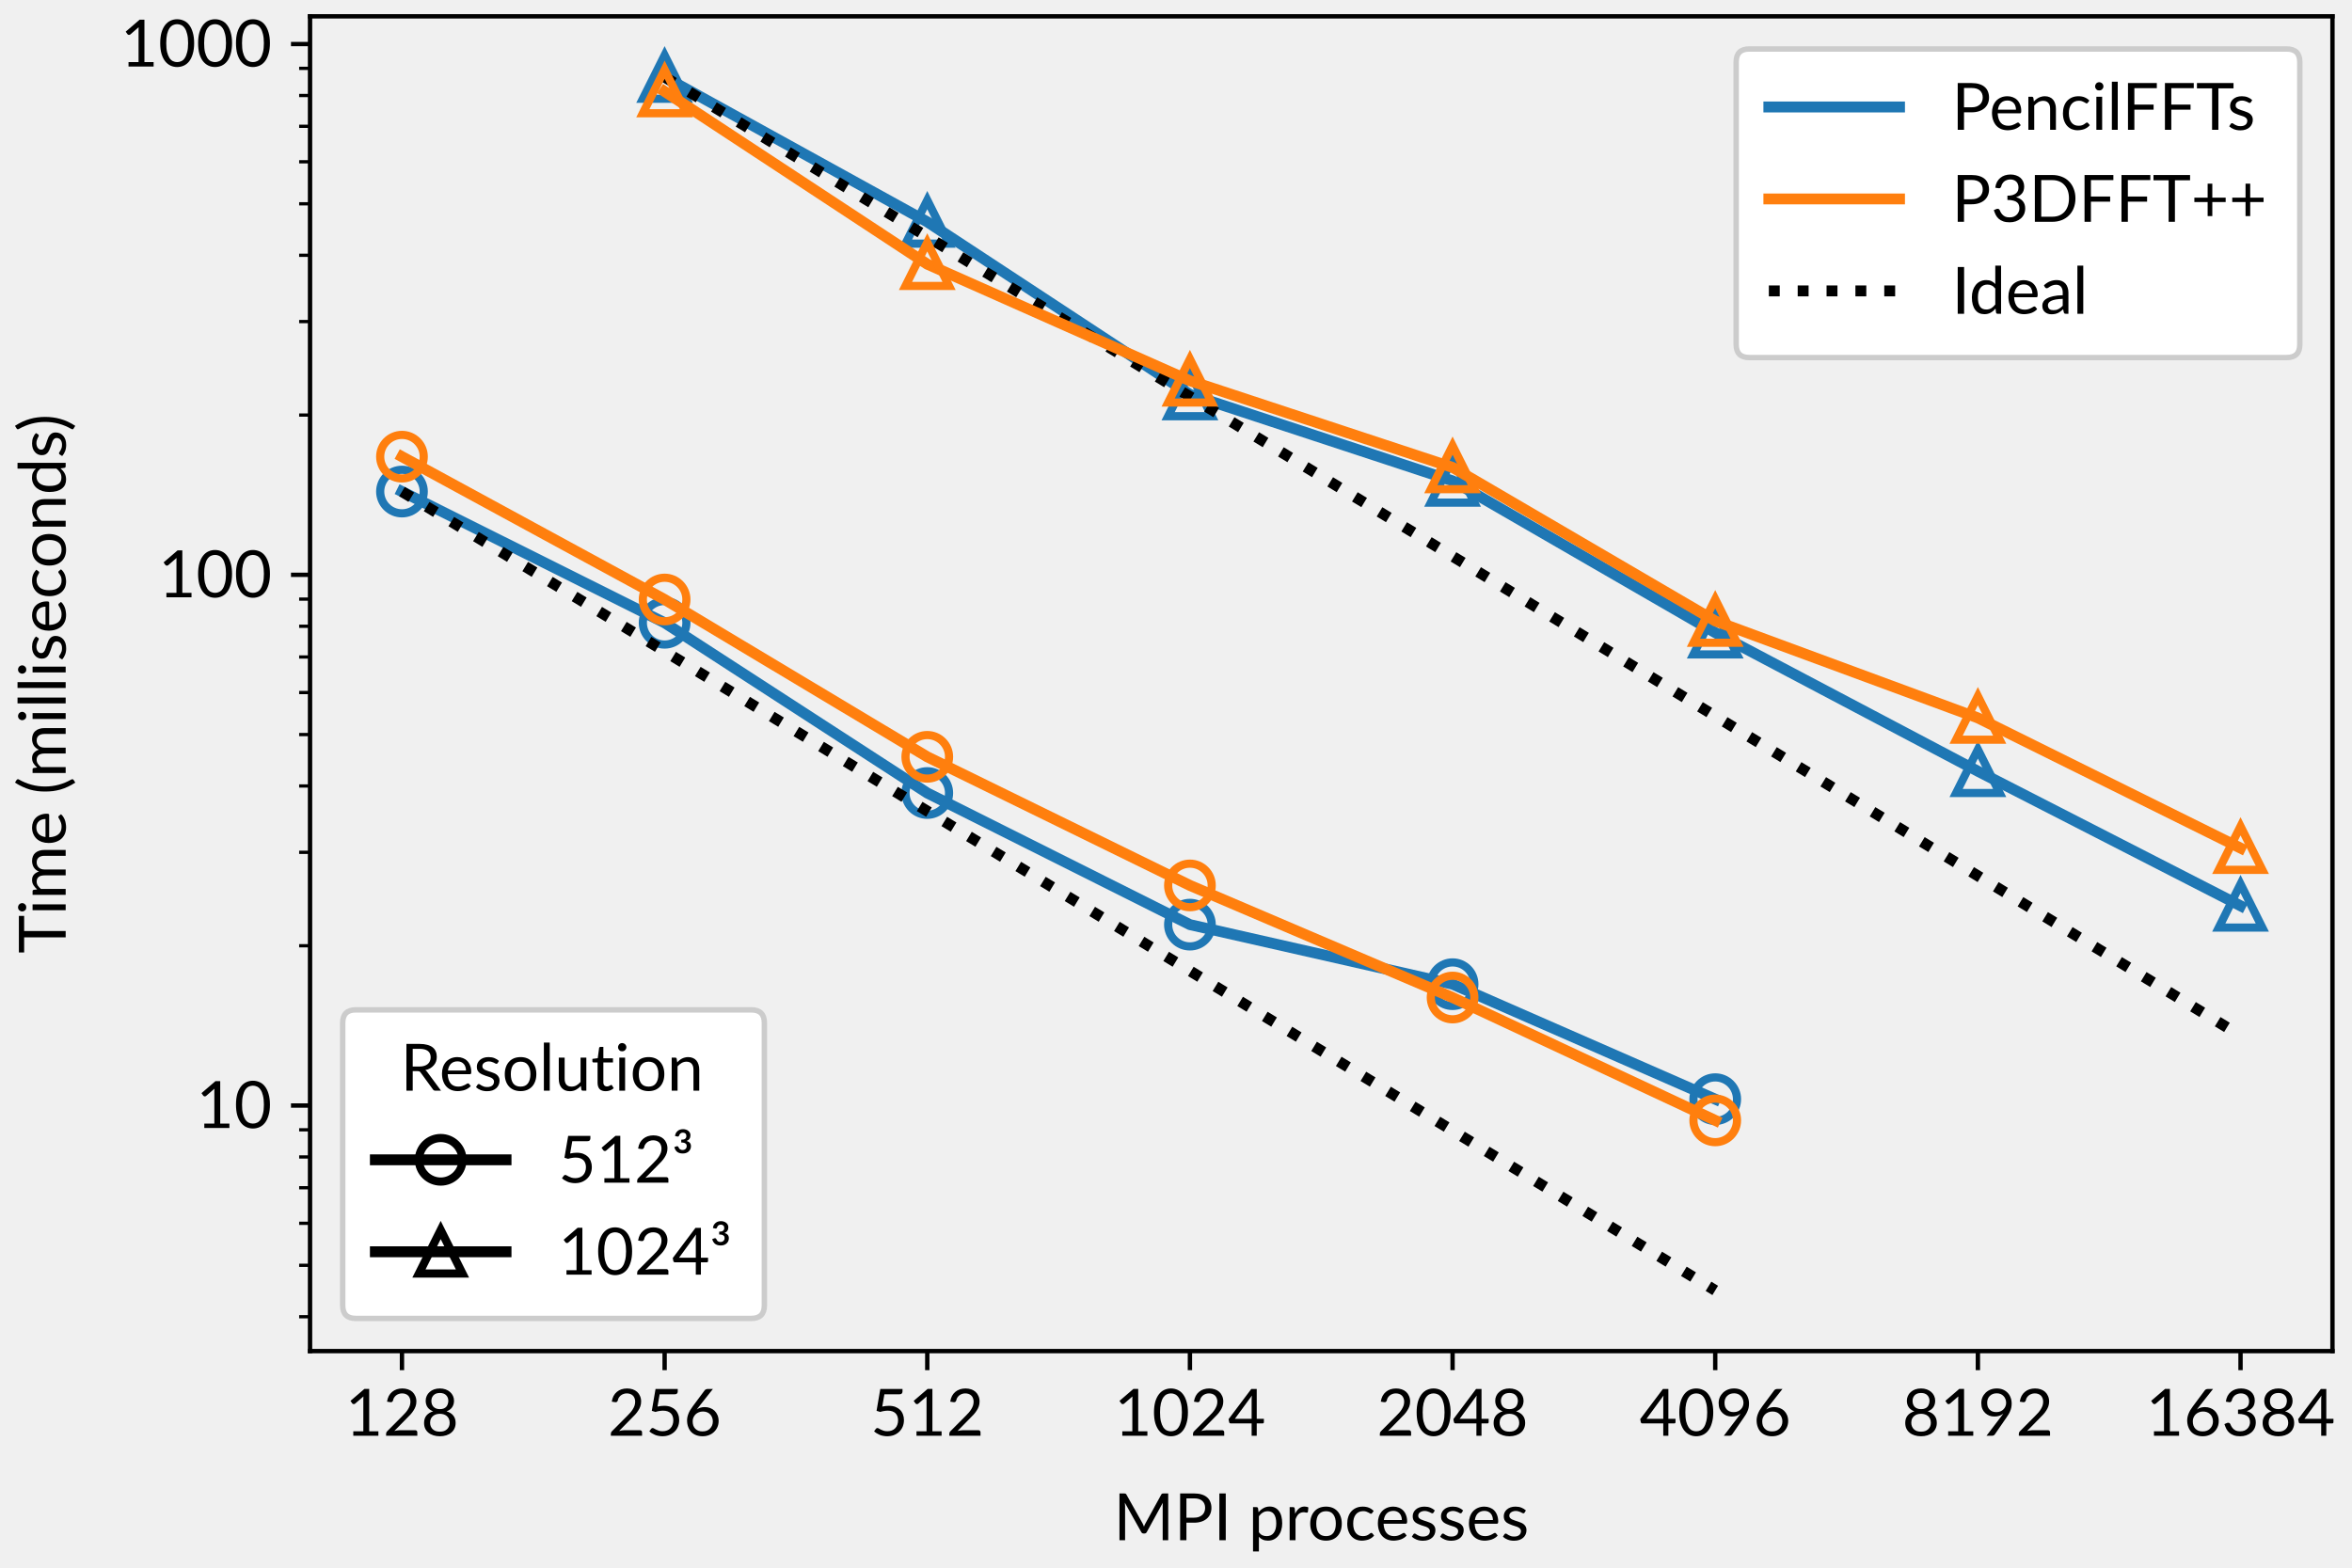
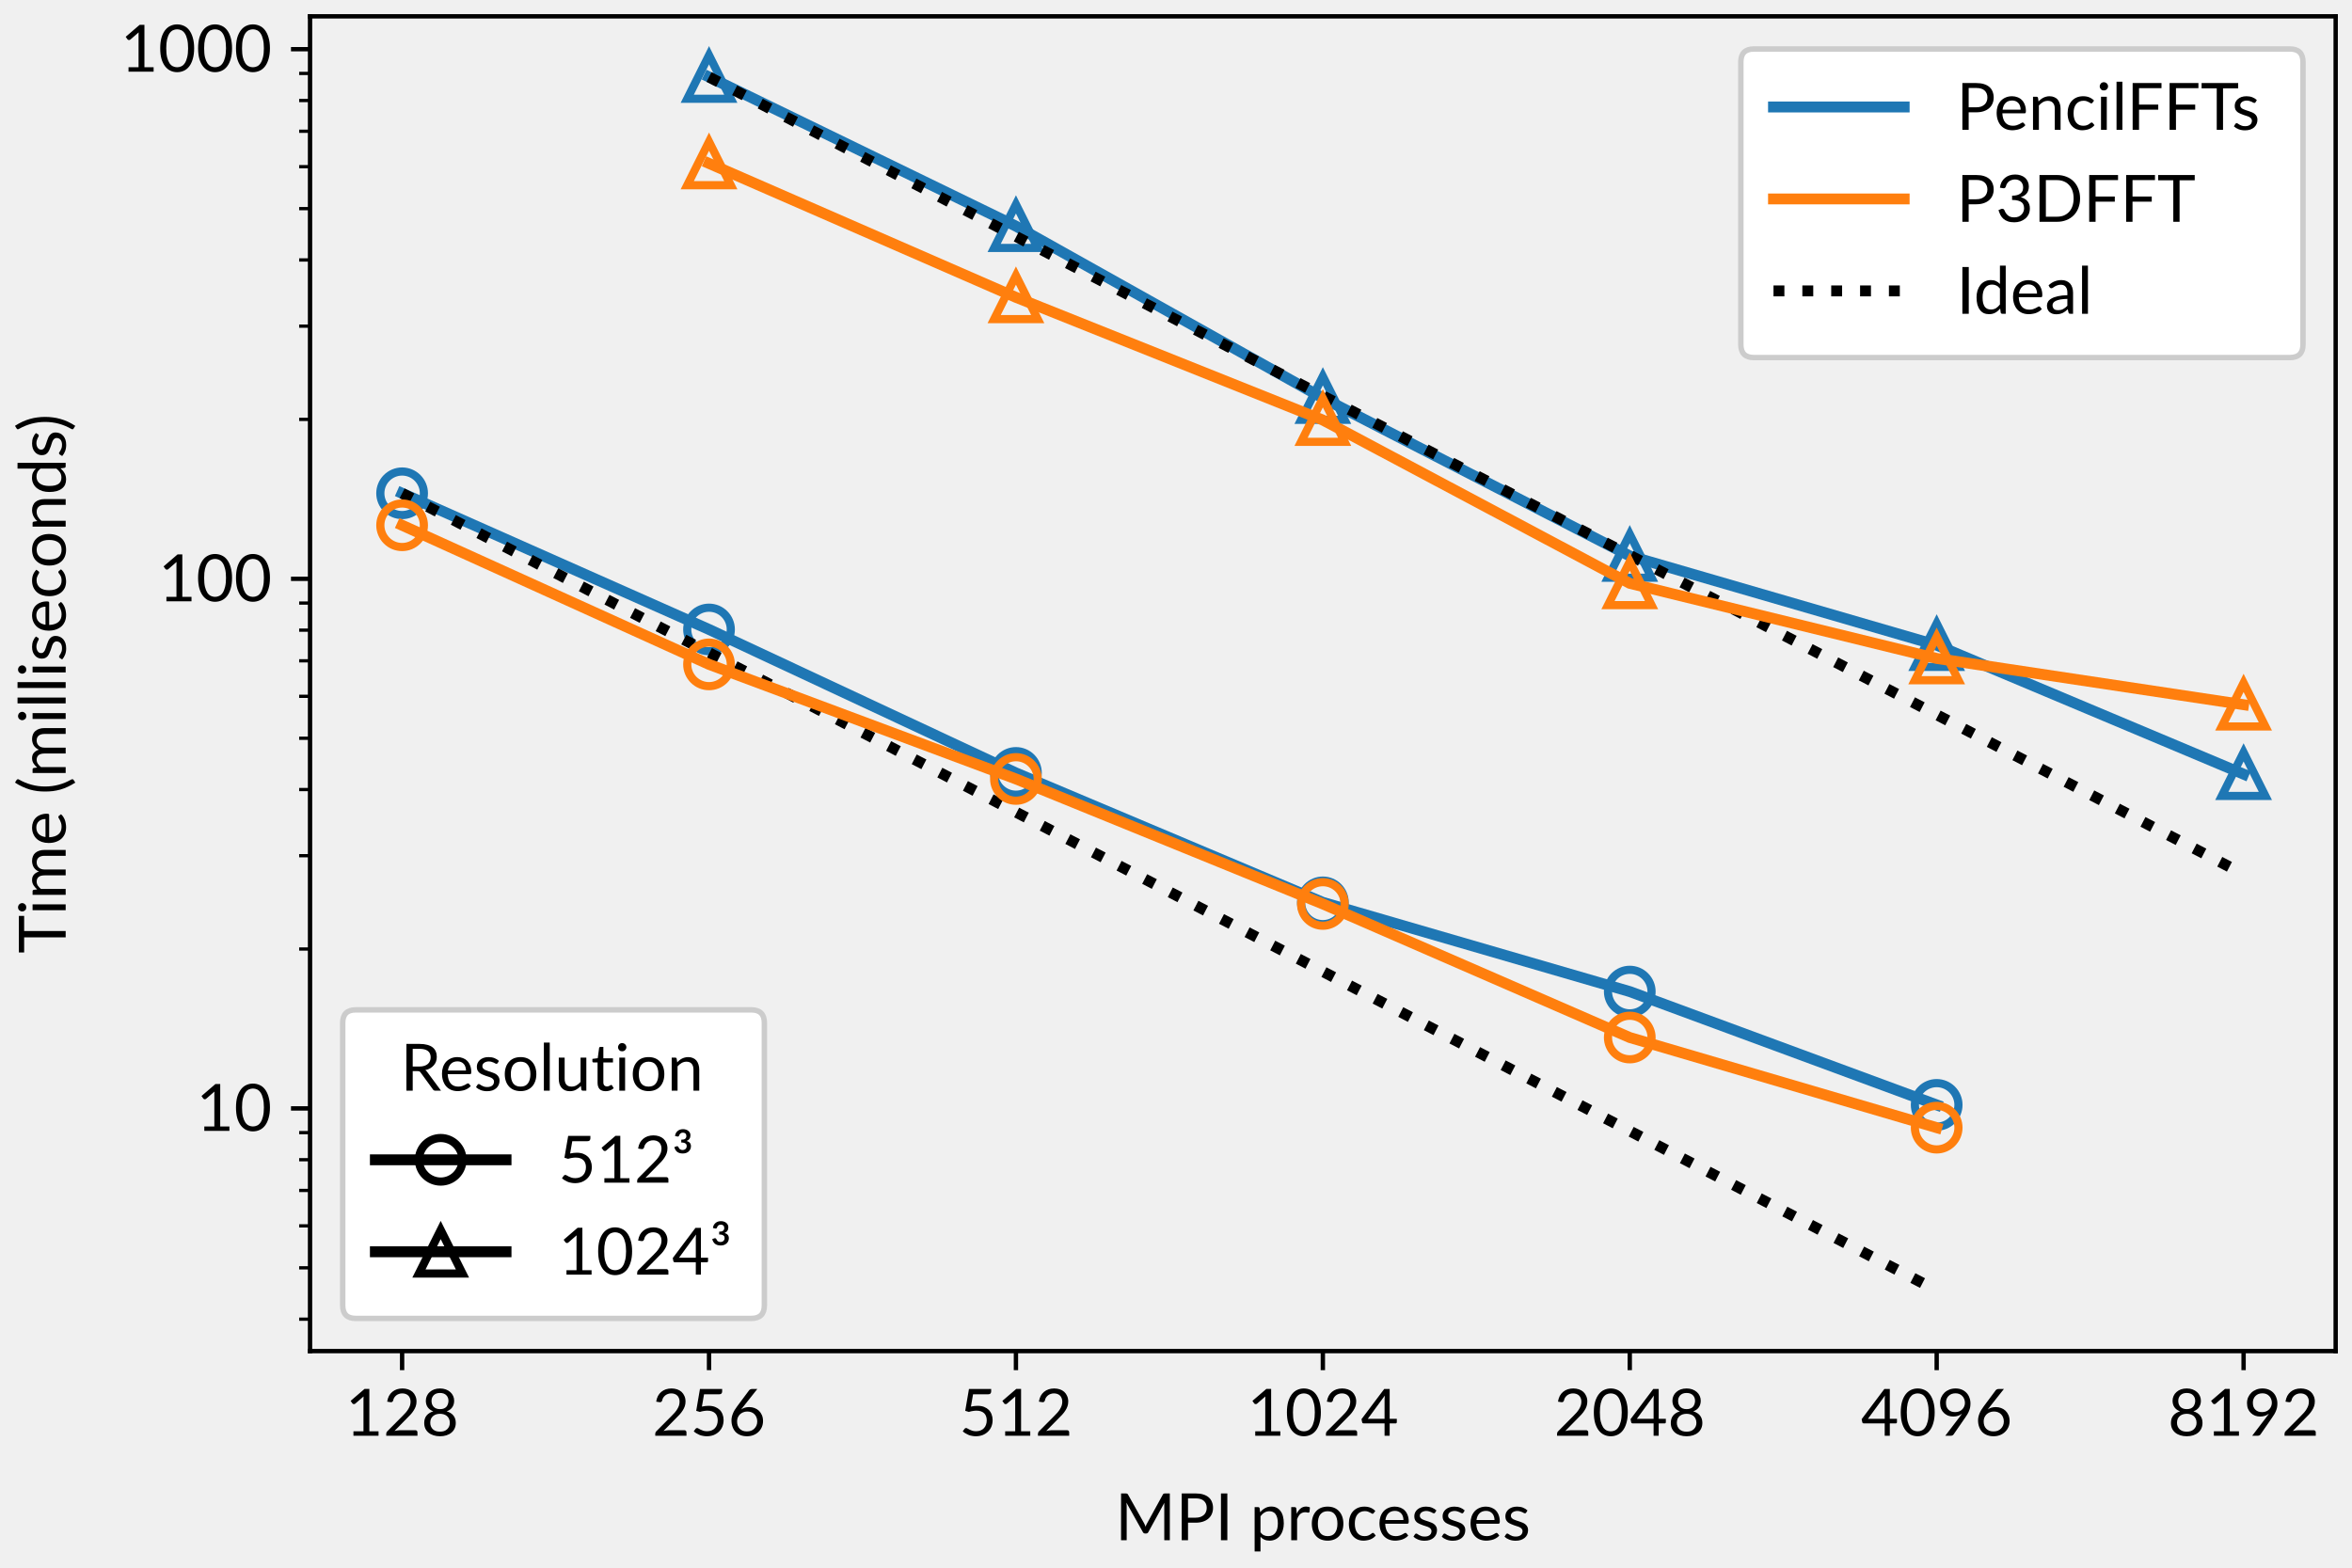
<svg xmlns="http://www.w3.org/2000/svg" xmlns:xlink="http://www.w3.org/1999/xlink" version="1.1" viewBox="0 0 432 288">
  <defs>
    <style type="text/css">
*{stroke-linecap:butt;stroke-linejoin:round;}
  </style>
  </defs>
  <g id="figure_1">
    <g id="patch_1">
      <path d="M 0 288  L 432 288  L 432 0  L 0 0  z " style="fill:none;" />
    </g>
    <g id="axes_1">
      <g id="patch_2">
-         <path d="M 56.946 248.209  L 428.412 248.209  L 428.412 3  L 56.946 3  z " style="fill:none;" />
+         <path d="M 56.946 248.209  L 429 248.209  L 429 3  L 56.946 3  z " style="fill:none;" />
      </g>
      <g id="matplotlib.axis_1">
        <g id="xtick_1">
          <g id="line2d_1">
            <defs>
              <path d="M 0 0  L 0 3.5  " id="medcc079435" style="stroke:#000000;stroke-width:0.8;" />
            </defs>
            <g>
-               <use style="fill-opacity:0;stroke:#000000;stroke-width:0.8;" x="73.831" xlink:href="#medcc079435" y="248.209" />
+               <use style="fill-opacity:0;stroke:#000000;stroke-width:0.8;" x="73.857" xlink:href="#medcc079435" y="248.209" />
            </g>
          </g>
          <g id="text_1">
-             <g transform="translate(63.3907 264.0585)">
+             <g transform="translate(63.41741 264.0585)">
              <text>
                <tspan style="font-family:Lato;font-size:12px;font-style:medium;font-weight:medium;" x="0 6.96 13.92" y="-0.297">128</tspan>
              </text>
            </g>
          </g>
        </g>
        <g id="xtick_2">
          <g id="line2d_2">
            <g>
-               <use style="fill-opacity:0;stroke:#000000;stroke-width:0.8;" x="122.073" xlink:href="#medcc079435" y="248.209" />
+               <use style="fill-opacity:0;stroke:#000000;stroke-width:0.8;" x="130.229" xlink:href="#medcc079435" y="248.209" />
            </g>
          </g>
          <g id="text_2">
-             <g transform="translate(111.6331 264.0585)">
+             <g transform="translate(119.7892 264.0585)">
              <text>
                <tspan style="font-family:Lato;font-size:12px;font-style:medium;font-weight:medium;" x="0 6.96 13.92" y="-0.297">256</tspan>
              </text>
            </g>
          </g>
        </g>
        <g id="xtick_3">
          <g id="line2d_3">
            <g>
-               <use style="fill-opacity:0;stroke:#000000;stroke-width:0.8;" x="170.315" xlink:href="#medcc079435" y="248.209" />
+               <use style="fill-opacity:0;stroke:#000000;stroke-width:0.8;" x="186.601" xlink:href="#medcc079435" y="248.209" />
            </g>
          </g>
          <g id="text_3">
-             <g transform="translate(159.8754 264.0585)">
+             <g transform="translate(176.161 264.0585)">
              <text>
                <tspan style="font-family:Lato;font-size:12px;font-style:medium;font-weight:medium;" x="0 6.96 13.92" y="-0.297">512</tspan>
              </text>
            </g>
          </g>
        </g>
        <g id="xtick_4">
          <g id="line2d_4">
            <g>
-               <use style="fill-opacity:0;stroke:#000000;stroke-width:0.8;" x="218.558" xlink:href="#medcc079435" y="248.209" />
+               <use style="fill-opacity:0;stroke:#000000;stroke-width:0.8;" x="242.973" xlink:href="#medcc079435" y="248.209" />
            </g>
          </g>
          <g id="text_4">
-             <g transform="translate(204.6378 264.0585)">
+             <g transform="translate(229.0528 264.0585)">
              <text>
                <tspan style="font-family:Lato;font-size:12px;font-style:medium;font-weight:medium;" x="0 6.96 13.92 20.88" y="-0.297">1024</tspan>
              </text>
            </g>
          </g>
        </g>
        <g id="xtick_5">
          <g id="line2d_5">
            <g>
-               <use style="fill-opacity:0;stroke:#000000;stroke-width:0.8;" x="266.8" xlink:href="#medcc079435" y="248.209" />
+               <use style="fill-opacity:0;stroke:#000000;stroke-width:0.8;" x="299.345" xlink:href="#medcc079435" y="248.209" />
            </g>
          </g>
          <g id="text_5">
-             <g transform="translate(252.8802 264.0585)">
+             <g transform="translate(285.4246 264.0585)">
              <text>
                <tspan style="font-family:Lato;font-size:12px;font-style:medium;font-weight:medium;" x="0 6.96 13.92 20.88" y="-0.297">2048</tspan>
              </text>
            </g>
          </g>
        </g>
        <g id="xtick_6">
          <g id="line2d_6">
            <g>
-               <use style="fill-opacity:0;stroke:#000000;stroke-width:0.8;" x="315.043" xlink:href="#medcc079435" y="248.209" />
+               <use style="fill-opacity:0;stroke:#000000;stroke-width:0.8;" x="355.716" xlink:href="#medcc079435" y="248.209" />
            </g>
          </g>
          <g id="text_6">
-             <g transform="translate(301.1226 264.0585)">
+             <g transform="translate(341.7964 264.0585)">
              <text>
                <tspan style="font-family:Lato;font-size:12px;font-style:medium;font-weight:medium;" x="0 6.96 13.92 20.88" y="-0.297">4096</tspan>
              </text>
            </g>
          </g>
        </g>
        <g id="xtick_7">
          <g id="line2d_7">
            <g>
-               <use style="fill-opacity:0;stroke:#000000;stroke-width:0.8;" x="363.285" xlink:href="#medcc079435" y="248.209" />
+               <use style="fill-opacity:0;stroke:#000000;stroke-width:0.8;" x="412.088" xlink:href="#medcc079435" y="248.209" />
            </g>
          </g>
          <g id="text_7">
-             <g transform="translate(349.3649 264.0585)">
+             <g transform="translate(398.1682 264.0585)">
              <text>
                <tspan style="font-family:Lato;font-size:12px;font-style:medium;font-weight:medium;" x="0 6.96 13.92 20.88" y="-0.297">8192</tspan>
              </text>
            </g>
          </g>
        </g>
-         <g id="xtick_8">
-           <g id="line2d_8">
-             <g>
-               <use style="fill-opacity:0;stroke:#000000;stroke-width:0.8;" x="411.527" xlink:href="#medcc079435" y="248.209" />
-             </g>
-           </g>
-           <g id="text_8">
-             <g transform="translate(394.1273 264.0585)">
-               <text>
-                 <tspan style="font-family:Lato;font-size:12px;font-style:medium;font-weight:medium;" x="0 6.96 13.92 20.88 27.84" y="-0.297">16384</tspan>
-               </text>
-             </g>
-           </g>
-         </g>
-         <g id="text_9">
-           <text style="font-family:Lato;font-size:12px;font-style:normal;font-weight:medium;text-anchor:middle;" transform="rotate(-0, 242.679, 282.9541)" x="242.679" y="282.954">MPI processes</text>
+         <g id="text_8">
+           <text style="font-family:Lato;font-size:12px;font-style:normal;font-weight:medium;text-anchor:middle;" transform="rotate(-0, 242.9728, 282.9541)" x="242.973" y="282.954">MPI processes</text>
        </g>
      </g>
      <g id="matplotlib.axis_2">
        <g id="ytick_1">
-           <g id="line2d_9">
+           <g id="line2d_8">
            <defs>
              <path d="M 0 0  L -3.5 0  " id="m91f666bde1" style="stroke:#000000;stroke-width:0.8;" />
            </defs>
            <g>
-               <use style="fill-opacity:0;stroke:#000000;stroke-width:0.8;" x="56.946" xlink:href="#m91f666bde1" y="203.099" />
+               <use style="fill-opacity:0;stroke:#000000;stroke-width:0.8;" x="56.946" xlink:href="#m91f666bde1" y="203.626" />
+             </g>
+           </g>
+           <g id="text_9">
+             <g transform="translate(36.02587 208.0509)">
+               <text>
+                 <tspan style="font-family:Lato;font-size:12px;font-style:medium;font-weight:medium;" x="0 6.96" y="-0.297">10</tspan>
+               </text>
+             </g>
+           </g>
+         </g>
+         <g id="ytick_2">
+           <g id="line2d_9">
+             <g>
+               <use style="fill-opacity:0;stroke:#000000;stroke-width:0.8;" x="56.946" xlink:href="#m91f666bde1" y="106.333" />
            </g>
          </g>
          <g id="text_10">
-             <g transform="translate(36.02587 207.5238)">
-               <text>
-                 <tspan style="font-family:Lato;font-size:12px;font-style:medium;font-weight:medium;" x="0 6.96" y="-0.297">10</tspan>
-               </text>
-             </g>
-           </g>
-         </g>
-         <g id="ytick_2">
+             <g transform="translate(29.06586 110.7575)">
+               <text>
+                 <tspan style="font-family:Lato;font-size:12px;font-style:medium;font-weight:medium;" x="0 6.96 13.92" y="-0.297">100</tspan>
+               </text>
+             </g>
+           </g>
+         </g>
+         <g id="ytick_3">
          <g id="line2d_10">
            <g>
-               <use style="fill-opacity:0;stroke:#000000;stroke-width:0.8;" x="56.946" xlink:href="#m91f666bde1" y="105.596" />
+               <use style="fill-opacity:0;stroke:#000000;stroke-width:0.8;" x="56.946" xlink:href="#m91f666bde1" y="9.039" />
            </g>
          </g>
          <g id="text_11">
-             <g transform="translate(29.06586 110.0209)">
-               <text>
-                 <tspan style="font-family:Lato;font-size:12px;font-style:medium;font-weight:medium;" x="0 6.96 13.92" y="-0.297">100</tspan>
-               </text>
-             </g>
-           </g>
-         </g>
-         <g id="ytick_3">
+             <g transform="translate(22.10587 13.46413)">
+               <text>
+                 <tspan style="font-family:Lato;font-size:12px;font-style:medium;font-weight:medium;" x="0 6.96 13.92 20.88" y="-0.297">1000</tspan>
+               </text>
+             </g>
+           </g>
+         </g>
+         <g id="ytick_4">
          <g id="line2d_11">
-             <g>
-               <use style="fill-opacity:0;stroke:#000000;stroke-width:0.8;" x="56.946" xlink:href="#m91f666bde1" y="8.093" />
-             </g>
-           </g>
-           <g id="text_12">
-             <g transform="translate(22.10587 12.51793)">
-               <text>
-                 <tspan style="font-family:Lato;font-size:12px;font-style:medium;font-weight:medium;" x="0 6.96 13.92 20.88" y="-0.297">1000</tspan>
-               </text>
-             </g>
-           </g>
-         </g>
-         <g id="ytick_4">
-           <g id="line2d_12">
            <defs>
              <path d="M 0 0  L -2 0  " id="mb1fdb361b1" style="stroke:#000000;stroke-width:0.6;" />
            </defs>
            <g>
-               <use style="fill-opacity:0;stroke:#000000;stroke-width:0.6;" x="56.946" xlink:href="#mb1fdb361b1" y="241.899" />
+               <use style="fill-opacity:0;stroke:#000000;stroke-width:0.6;" x="56.946" xlink:href="#mb1fdb361b1" y="242.343" />
            </g>
          </g>
        </g>
        <g id="ytick_5">
+           <g id="line2d_12">
+             <g>
+               <use style="fill-opacity:0;stroke:#000000;stroke-width:0.6;" x="56.946" xlink:href="#mb1fdb361b1" y="232.914" />
+             </g>
+           </g>
+         </g>
+         <g id="ytick_6">
          <g id="line2d_13">
            <g>
-               <use style="fill-opacity:0;stroke:#000000;stroke-width:0.6;" x="56.946" xlink:href="#mb1fdb361b1" y="232.45" />
-             </g>
-           </g>
-         </g>
-         <g id="ytick_6">
+               <use style="fill-opacity:0;stroke:#000000;stroke-width:0.6;" x="56.946" xlink:href="#mb1fdb361b1" y="225.21" />
+             </g>
+           </g>
+         </g>
+         <g id="ytick_7">
          <g id="line2d_14">
            <g>
-               <use style="fill-opacity:0;stroke:#000000;stroke-width:0.6;" x="56.946" xlink:href="#mb1fdb361b1" y="224.73" />
-             </g>
-           </g>
-         </g>
-         <g id="ytick_7">
+               <use style="fill-opacity:0;stroke:#000000;stroke-width:0.6;" x="56.946" xlink:href="#mb1fdb361b1" y="218.697" />
+             </g>
+           </g>
+         </g>
+         <g id="ytick_8">
          <g id="line2d_15">
            <g>
-               <use style="fill-opacity:0;stroke:#000000;stroke-width:0.6;" x="56.946" xlink:href="#mb1fdb361b1" y="218.202" />
-             </g>
-           </g>
-         </g>
-         <g id="ytick_8">
+               <use style="fill-opacity:0;stroke:#000000;stroke-width:0.6;" x="56.946" xlink:href="#mb1fdb361b1" y="213.055" />
+             </g>
+           </g>
+         </g>
+         <g id="ytick_9">
          <g id="line2d_16">
            <g>
-               <use style="fill-opacity:0;stroke:#000000;stroke-width:0.6;" x="56.946" xlink:href="#mb1fdb361b1" y="212.548" />
-             </g>
-           </g>
-         </g>
-         <g id="ytick_9">
+               <use style="fill-opacity:0;stroke:#000000;stroke-width:0.6;" x="56.946" xlink:href="#mb1fdb361b1" y="208.078" />
+             </g>
+           </g>
+         </g>
+         <g id="ytick_10">
          <g id="line2d_17">
            <g>
-               <use style="fill-opacity:0;stroke:#000000;stroke-width:0.6;" x="56.946" xlink:href="#mb1fdb361b1" y="207.56" />
-             </g>
-           </g>
-         </g>
-         <g id="ytick_10">
+               <use style="fill-opacity:0;stroke:#000000;stroke-width:0.6;" x="56.946" xlink:href="#mb1fdb361b1" y="174.338" />
+             </g>
+           </g>
+         </g>
+         <g id="ytick_11">
          <g id="line2d_18">
            <g>
-               <use style="fill-opacity:0;stroke:#000000;stroke-width:0.6;" x="56.946" xlink:href="#mb1fdb361b1" y="173.748" />
-             </g>
-           </g>
-         </g>
-         <g id="ytick_11">
+               <use style="fill-opacity:0;stroke:#000000;stroke-width:0.6;" x="56.946" xlink:href="#mb1fdb361b1" y="157.205" />
+             </g>
+           </g>
+         </g>
+         <g id="ytick_12">
          <g id="line2d_19">
            <g>
-               <use style="fill-opacity:0;stroke:#000000;stroke-width:0.6;" x="56.946" xlink:href="#mb1fdb361b1" y="156.578" />
-             </g>
-           </g>
-         </g>
-         <g id="ytick_12">
+               <use style="fill-opacity:0;stroke:#000000;stroke-width:0.6;" x="56.946" xlink:href="#mb1fdb361b1" y="145.049" />
+             </g>
+           </g>
+         </g>
+         <g id="ytick_13">
          <g id="line2d_20">
            <g>
-               <use style="fill-opacity:0;stroke:#000000;stroke-width:0.6;" x="56.946" xlink:href="#mb1fdb361b1" y="144.396" />
-             </g>
-           </g>
-         </g>
-         <g id="ytick_13">
+               <use style="fill-opacity:0;stroke:#000000;stroke-width:0.6;" x="56.946" xlink:href="#mb1fdb361b1" y="135.621" />
+             </g>
+           </g>
+         </g>
+         <g id="ytick_14">
          <g id="line2d_21">
            <g>
-               <use style="fill-opacity:0;stroke:#000000;stroke-width:0.6;" x="56.946" xlink:href="#mb1fdb361b1" y="134.947" />
-             </g>
-           </g>
-         </g>
-         <g id="ytick_14">
+               <use style="fill-opacity:0;stroke:#000000;stroke-width:0.6;" x="56.946" xlink:href="#mb1fdb361b1" y="127.917" />
+             </g>
+           </g>
+         </g>
+         <g id="ytick_15">
          <g id="line2d_22">
            <g>
-               <use style="fill-opacity:0;stroke:#000000;stroke-width:0.6;" x="56.946" xlink:href="#mb1fdb361b1" y="127.227" />
-             </g>
-           </g>
-         </g>
-         <g id="ytick_15">
+               <use style="fill-opacity:0;stroke:#000000;stroke-width:0.6;" x="56.946" xlink:href="#mb1fdb361b1" y="121.403" />
+             </g>
+           </g>
+         </g>
+         <g id="ytick_16">
          <g id="line2d_23">
            <g>
-               <use style="fill-opacity:0;stroke:#000000;stroke-width:0.6;" x="56.946" xlink:href="#mb1fdb361b1" y="120.699" />
-             </g>
-           </g>
-         </g>
-         <g id="ytick_16">
+               <use style="fill-opacity:0;stroke:#000000;stroke-width:0.6;" x="56.946" xlink:href="#mb1fdb361b1" y="115.761" />
+             </g>
+           </g>
+         </g>
+         <g id="ytick_17">
          <g id="line2d_24">
            <g>
-               <use style="fill-opacity:0;stroke:#000000;stroke-width:0.6;" x="56.946" xlink:href="#mb1fdb361b1" y="115.045" />
-             </g>
-           </g>
-         </g>
-         <g id="ytick_17">
+               <use style="fill-opacity:0;stroke:#000000;stroke-width:0.6;" x="56.946" xlink:href="#mb1fdb361b1" y="110.784" />
+             </g>
+           </g>
+         </g>
+         <g id="ytick_18">
          <g id="line2d_25">
            <g>
-               <use style="fill-opacity:0;stroke:#000000;stroke-width:0.6;" x="56.946" xlink:href="#mb1fdb361b1" y="110.057" />
-             </g>
-           </g>
-         </g>
-         <g id="ytick_18">
+               <use style="fill-opacity:0;stroke:#000000;stroke-width:0.6;" x="56.946" xlink:href="#mb1fdb361b1" y="77.044" />
+             </g>
+           </g>
+         </g>
+         <g id="ytick_19">
          <g id="line2d_26">
            <g>
-               <use style="fill-opacity:0;stroke:#000000;stroke-width:0.6;" x="56.946" xlink:href="#mb1fdb361b1" y="76.245" />
-             </g>
-           </g>
-         </g>
-         <g id="ytick_19">
+               <use style="fill-opacity:0;stroke:#000000;stroke-width:0.6;" x="56.946" xlink:href="#mb1fdb361b1" y="59.912" />
+             </g>
+           </g>
+         </g>
+         <g id="ytick_20">
          <g id="line2d_27">
            <g>
-               <use style="fill-opacity:0;stroke:#000000;stroke-width:0.6;" x="56.946" xlink:href="#mb1fdb361b1" y="59.075" />
-             </g>
-           </g>
-         </g>
-         <g id="ytick_20">
+               <use style="fill-opacity:0;stroke:#000000;stroke-width:0.6;" x="56.946" xlink:href="#mb1fdb361b1" y="47.756" />
+             </g>
+           </g>
+         </g>
+         <g id="ytick_21">
          <g id="line2d_28">
            <g>
-               <use style="fill-opacity:0;stroke:#000000;stroke-width:0.6;" x="56.946" xlink:href="#mb1fdb361b1" y="46.893" />
-             </g>
-           </g>
-         </g>
-         <g id="ytick_21">
+               <use style="fill-opacity:0;stroke:#000000;stroke-width:0.6;" x="56.946" xlink:href="#mb1fdb361b1" y="38.327" />
+             </g>
+           </g>
+         </g>
+         <g id="ytick_22">
          <g id="line2d_29">
            <g>
-               <use style="fill-opacity:0;stroke:#000000;stroke-width:0.6;" x="56.946" xlink:href="#mb1fdb361b1" y="37.444" />
-             </g>
-           </g>
-         </g>
-         <g id="ytick_22">
+               <use style="fill-opacity:0;stroke:#000000;stroke-width:0.6;" x="56.946" xlink:href="#mb1fdb361b1" y="30.624" />
+             </g>
+           </g>
+         </g>
+         <g id="ytick_23">
          <g id="line2d_30">
            <g>
-               <use style="fill-opacity:0;stroke:#000000;stroke-width:0.6;" x="56.946" xlink:href="#mb1fdb361b1" y="29.724" />
-             </g>
-           </g>
-         </g>
-         <g id="ytick_23">
+               <use style="fill-opacity:0;stroke:#000000;stroke-width:0.6;" x="56.946" xlink:href="#mb1fdb361b1" y="24.11" />
+             </g>
+           </g>
+         </g>
+         <g id="ytick_24">
          <g id="line2d_31">
            <g>
-               <use style="fill-opacity:0;stroke:#000000;stroke-width:0.6;" x="56.946" xlink:href="#mb1fdb361b1" y="23.196" />
-             </g>
-           </g>
-         </g>
-         <g id="ytick_24">
+               <use style="fill-opacity:0;stroke:#000000;stroke-width:0.6;" x="56.946" xlink:href="#mb1fdb361b1" y="18.468" />
+             </g>
+           </g>
+         </g>
+         <g id="ytick_25">
          <g id="line2d_32">
            <g>
-               <use style="fill-opacity:0;stroke:#000000;stroke-width:0.6;" x="56.946" xlink:href="#mb1fdb361b1" y="17.542" />
-             </g>
-           </g>
-         </g>
-         <g id="ytick_25">
-           <g id="line2d_33">
-             <g>
-               <use style="fill-opacity:0;stroke:#000000;stroke-width:0.6;" x="56.946" xlink:href="#mb1fdb361b1" y="12.554" />
-             </g>
-           </g>
-         </g>
-         <g id="text_13">
+               <use style="fill-opacity:0;stroke:#000000;stroke-width:0.6;" x="56.946" xlink:href="#mb1fdb361b1" y="13.491" />
+             </g>
+           </g>
+         </g>
+         <g id="text_12">
          <text style="font-family:Lato;font-size:12px;font-style:normal;font-weight:medium;text-anchor:middle;" transform="rotate(-90, 12.06024, 125.6044)" x="12.06" y="125.604">Time (milliseconds)</text>
        </g>
      </g>
-       <g id="line2d_34">
-         <path clip-path="url(#paa636e5124)" d="M 73.831 90.306  L 122.073 114.41  L 170.315 145.685  L 218.558 169.866  L 266.8 180.805  L 315.043 201.928  " style="fill:none;stroke:#1f77b4;stroke-linecap:square;stroke-width:2;" />
+       <g id="line2d_33">
+         <path clip-path="url(#pc0e803235f)" d="M 73.857 90.622  L 130.229 115.639  L 186.601 141.995  L 242.973 165.774  L 299.345 182.163  L 355.716 202.98  " style="fill:none;stroke:#1f77b4;stroke-linecap:square;stroke-width:2;" />
        <defs>
          <path d="M 0 4  C 1.061 4 2.078 3.579 2.828 2.828  C 3.579 2.078 4 1.061 4 0  C 4 -1.061 3.579 -2.078 2.828 -2.828  C 2.078 -3.579 1.061 -4 0 -4  C -1.061 -4 -2.078 -3.579 -2.828 -2.828  C -3.579 -2.078 -4 -1.061 -4 0  C -4 1.061 -3.579 2.078 -2.828 2.828  C -2.078 3.579 -1.061 4 0 4  z " id="m6b73812a2a" style="stroke:#1f77b4;stroke-width:1.5;" />
        </defs>
-         <g clip-path="url(#paa636e5124)">
-           <use style="fill-opacity:0;stroke:#1f77b4;stroke-width:1.5;" x="73.831" xlink:href="#m6b73812a2a" y="90.306" />
-           <use style="fill-opacity:0;stroke:#1f77b4;stroke-width:1.5;" x="122.073" xlink:href="#m6b73812a2a" y="114.41" />
-           <use style="fill-opacity:0;stroke:#1f77b4;stroke-width:1.5;" x="170.315" xlink:href="#m6b73812a2a" y="145.685" />
-           <use style="fill-opacity:0;stroke:#1f77b4;stroke-width:1.5;" x="218.558" xlink:href="#m6b73812a2a" y="169.866" />
-           <use style="fill-opacity:0;stroke:#1f77b4;stroke-width:1.5;" x="266.8" xlink:href="#m6b73812a2a" y="180.805" />
-           <use style="fill-opacity:0;stroke:#1f77b4;stroke-width:1.5;" x="315.043" xlink:href="#m6b73812a2a" y="201.928" />
-         </g>
+         <g clip-path="url(#pc0e803235f)">
+           <use style="fill-opacity:0;stroke:#1f77b4;stroke-width:1.5;" x="73.857" xlink:href="#m6b73812a2a" y="90.622" />
+           <use style="fill-opacity:0;stroke:#1f77b4;stroke-width:1.5;" x="130.229" xlink:href="#m6b73812a2a" y="115.639" />
+           <use style="fill-opacity:0;stroke:#1f77b4;stroke-width:1.5;" x="186.601" xlink:href="#m6b73812a2a" y="141.995" />
+           <use style="fill-opacity:0;stroke:#1f77b4;stroke-width:1.5;" x="242.973" xlink:href="#m6b73812a2a" y="165.774" />
+           <use style="fill-opacity:0;stroke:#1f77b4;stroke-width:1.5;" x="299.345" xlink:href="#m6b73812a2a" y="182.163" />
+           <use style="fill-opacity:0;stroke:#1f77b4;stroke-width:1.5;" x="355.716" xlink:href="#m6b73812a2a" y="202.98" />
+         </g>
+       </g>
+       <g id="line2d_34">
+         <path clip-path="url(#pc0e803235f)" d="M 73.857 90.622  L 130.229 119.91  L 186.601 149.198  L 242.973 178.486  L 299.345 207.774  L 355.716 237.063  " style="fill:none;stroke:#000000;stroke-dasharray:2,3.3;stroke-dashoffset:0;stroke-width:2;" />
      </g>
      <g id="line2d_35">
-         <path clip-path="url(#paa636e5124)" d="M 73.831 90.306  L 122.073 119.657  L 170.315 149.009  L 218.558 178.36  L 266.8 207.711  L 315.043 237.063  " style="fill:none;stroke:#000000;stroke-dasharray:2,3.3;stroke-dashoffset:0;stroke-width:2;" />
-       </g>
-       <g id="line2d_36">
-         <path clip-path="url(#paa636e5124)" d="M 73.831 83.895  L 122.073 110.135  L 170.315 139.037  L 218.558 162.662  L 266.8 183.257  L 315.043 205.827  " style="fill:none;stroke:#ff7f0e;stroke-linecap:square;stroke-width:2;" />
+         <path clip-path="url(#pc0e803235f)" d="M 73.857 96.496  L 130.229 122.055  L 186.601 143.103  L 242.973 166.065  L 299.345 190.604  L 355.716 207.162  " style="fill:none;stroke:#ff7f0e;stroke-linecap:square;stroke-width:2;" />
        <defs>
          <path d="M 0 4  C 1.061 4 2.078 3.579 2.828 2.828  C 3.579 2.078 4 1.061 4 0  C 4 -1.061 3.579 -2.078 2.828 -2.828  C 2.078 -3.579 1.061 -4 0 -4  C -1.061 -4 -2.078 -3.579 -2.828 -2.828  C -3.579 -2.078 -4 -1.061 -4 0  C -4 1.061 -3.579 2.078 -2.828 2.828  C -2.078 3.579 -1.061 4 0 4  z " id="m586d8b2ad3" style="stroke:#ff7f0e;stroke-width:1.5;" />
        </defs>
-         <g clip-path="url(#paa636e5124)">
-           <use style="fill-opacity:0;stroke:#ff7f0e;stroke-width:1.5;" x="73.831" xlink:href="#m586d8b2ad3" y="83.895" />
-           <use style="fill-opacity:0;stroke:#ff7f0e;stroke-width:1.5;" x="122.073" xlink:href="#m586d8b2ad3" y="110.135" />
-           <use style="fill-opacity:0;stroke:#ff7f0e;stroke-width:1.5;" x="170.315" xlink:href="#m586d8b2ad3" y="139.037" />
-           <use style="fill-opacity:0;stroke:#ff7f0e;stroke-width:1.5;" x="218.558" xlink:href="#m586d8b2ad3" y="162.662" />
-           <use style="fill-opacity:0;stroke:#ff7f0e;stroke-width:1.5;" x="266.8" xlink:href="#m586d8b2ad3" y="183.257" />
-           <use style="fill-opacity:0;stroke:#ff7f0e;stroke-width:1.5;" x="315.043" xlink:href="#m586d8b2ad3" y="205.827" />
-         </g>
-       </g>
-       <g id="line2d_37">
-         <path clip-path="url(#paa636e5124)" d="M 122.073 14.146  L 170.315 40.761  L 218.558 72.463  L 266.8 88.338  L 315.043 116.221  L 363.285 141.682  L 411.527 166.403  " style="fill:none;stroke:#1f77b4;stroke-linecap:square;stroke-width:2;" />
+         <g clip-path="url(#pc0e803235f)">
+           <use style="fill-opacity:0;stroke:#ff7f0e;stroke-width:1.5;" x="73.857" xlink:href="#m586d8b2ad3" y="96.496" />
+           <use style="fill-opacity:0;stroke:#ff7f0e;stroke-width:1.5;" x="130.229" xlink:href="#m586d8b2ad3" y="122.055" />
+           <use style="fill-opacity:0;stroke:#ff7f0e;stroke-width:1.5;" x="186.601" xlink:href="#m586d8b2ad3" y="143.103" />
+           <use style="fill-opacity:0;stroke:#ff7f0e;stroke-width:1.5;" x="242.973" xlink:href="#m586d8b2ad3" y="166.065" />
+           <use style="fill-opacity:0;stroke:#ff7f0e;stroke-width:1.5;" x="299.345" xlink:href="#m586d8b2ad3" y="190.604" />
+           <use style="fill-opacity:0;stroke:#ff7f0e;stroke-width:1.5;" x="355.716" xlink:href="#m586d8b2ad3" y="207.162" />
+         </g>
+       </g>
+       <g id="line2d_36">
+         <path clip-path="url(#pc0e803235f)" d="M 130.229 14.146  L 186.601 41.547  L 242.973 73.124  L 299.345 102.133  L 355.716 118.518  L 412.088 142.219  " style="fill:none;stroke:#1f77b4;stroke-linecap:square;stroke-width:2;" />
        <defs>
          <path d="M 0 -4  L -4 4  L 4 4  z " id="m379e5a9889" style="stroke:#1f77b4;stroke-linejoin:miter;stroke-width:1.5;" />
        </defs>
-         <g clip-path="url(#paa636e5124)">
-           <use style="fill-opacity:0;stroke:#1f77b4;stroke-linejoin:miter;stroke-width:1.5;" x="122.073" xlink:href="#m379e5a9889" y="14.146" />
-           <use style="fill-opacity:0;stroke:#1f77b4;stroke-linejoin:miter;stroke-width:1.5;" x="170.315" xlink:href="#m379e5a9889" y="40.761" />
-           <use style="fill-opacity:0;stroke:#1f77b4;stroke-linejoin:miter;stroke-width:1.5;" x="218.558" xlink:href="#m379e5a9889" y="72.463" />
-           <use style="fill-opacity:0;stroke:#1f77b4;stroke-linejoin:miter;stroke-width:1.5;" x="266.8" xlink:href="#m379e5a9889" y="88.338" />
-           <use style="fill-opacity:0;stroke:#1f77b4;stroke-linejoin:miter;stroke-width:1.5;" x="315.043" xlink:href="#m379e5a9889" y="116.221" />
-           <use style="fill-opacity:0;stroke:#1f77b4;stroke-linejoin:miter;stroke-width:1.5;" x="363.285" xlink:href="#m379e5a9889" y="141.682" />
-           <use style="fill-opacity:0;stroke:#1f77b4;stroke-linejoin:miter;stroke-width:1.5;" x="411.527" xlink:href="#m379e5a9889" y="166.403" />
-         </g>
+         <g clip-path="url(#pc0e803235f)">
+           <use style="fill-opacity:0;stroke:#1f77b4;stroke-linejoin:miter;stroke-width:1.5;" x="130.229" xlink:href="#m379e5a9889" y="14.146" />
+           <use style="fill-opacity:0;stroke:#1f77b4;stroke-linejoin:miter;stroke-width:1.5;" x="186.601" xlink:href="#m379e5a9889" y="41.547" />
+           <use style="fill-opacity:0;stroke:#1f77b4;stroke-linejoin:miter;stroke-width:1.5;" x="242.973" xlink:href="#m379e5a9889" y="73.124" />
+           <use style="fill-opacity:0;stroke:#1f77b4;stroke-linejoin:miter;stroke-width:1.5;" x="299.345" xlink:href="#m379e5a9889" y="102.133" />
+           <use style="fill-opacity:0;stroke:#1f77b4;stroke-linejoin:miter;stroke-width:1.5;" x="355.716" xlink:href="#m379e5a9889" y="118.518" />
+           <use style="fill-opacity:0;stroke:#1f77b4;stroke-linejoin:miter;stroke-width:1.5;" x="412.088" xlink:href="#m379e5a9889" y="142.219" />
+         </g>
+       </g>
+       <g id="line2d_37">
+         <path clip-path="url(#pc0e803235f)" d="M 130.229 14.146  L 186.601 43.434  L 242.973 72.723  L 299.345 102.011  L 355.716 131.299  L 412.088 160.587  " style="fill:none;stroke:#000000;stroke-dasharray:2,3.3;stroke-dashoffset:0;stroke-width:2;" />
      </g>
      <g id="line2d_38">
-         <path clip-path="url(#paa636e5124)" d="M 122.073 14.146  L 170.315 43.497  L 218.558 72.849  L 266.8 102.2  L 315.043 131.551  L 363.285 160.903  L 411.527 190.254  " style="fill:none;stroke:#000000;stroke-dasharray:2,3.3;stroke-dashoffset:0;stroke-width:2;" />
-       </g>
-       <g id="line2d_39">
-         <path clip-path="url(#paa636e5124)" d="M 122.073 16.805  L 170.315 48.528  L 218.558 69.948  L 266.8 85.869  L 315.043 114.076  L 363.285 131.886  L 411.527 155.8  " style="fill:none;stroke:#ff7f0e;stroke-linecap:square;stroke-width:2;" />
+         <path clip-path="url(#pc0e803235f)" d="M 130.229 30.024  L 186.601 54.623  L 242.973 77.166  L 299.345 107.167  L 355.716 120.964  L 412.088 129.456  " style="fill:none;stroke:#ff7f0e;stroke-linecap:square;stroke-width:2;" />
        <defs>
          <path d="M 0 -4  L -4 4  L 4 4  z " id="m7edc874373" style="stroke:#ff7f0e;stroke-linejoin:miter;stroke-width:1.5;" />
        </defs>
-         <g clip-path="url(#paa636e5124)">
-           <use style="fill-opacity:0;stroke:#ff7f0e;stroke-linejoin:miter;stroke-width:1.5;" x="122.073" xlink:href="#m7edc874373" y="16.805" />
-           <use style="fill-opacity:0;stroke:#ff7f0e;stroke-linejoin:miter;stroke-width:1.5;" x="170.315" xlink:href="#m7edc874373" y="48.528" />
-           <use style="fill-opacity:0;stroke:#ff7f0e;stroke-linejoin:miter;stroke-width:1.5;" x="218.558" xlink:href="#m7edc874373" y="69.948" />
-           <use style="fill-opacity:0;stroke:#ff7f0e;stroke-linejoin:miter;stroke-width:1.5;" x="266.8" xlink:href="#m7edc874373" y="85.869" />
-           <use style="fill-opacity:0;stroke:#ff7f0e;stroke-linejoin:miter;stroke-width:1.5;" x="315.043" xlink:href="#m7edc874373" y="114.076" />
-           <use style="fill-opacity:0;stroke:#ff7f0e;stroke-linejoin:miter;stroke-width:1.5;" x="363.285" xlink:href="#m7edc874373" y="131.886" />
-           <use style="fill-opacity:0;stroke:#ff7f0e;stroke-linejoin:miter;stroke-width:1.5;" x="411.527" xlink:href="#m7edc874373" y="155.8" />
+         <g clip-path="url(#pc0e803235f)">
+           <use style="fill-opacity:0;stroke:#ff7f0e;stroke-linejoin:miter;stroke-width:1.5;" x="130.229" xlink:href="#m7edc874373" y="30.024" />
+           <use style="fill-opacity:0;stroke:#ff7f0e;stroke-linejoin:miter;stroke-width:1.5;" x="186.601" xlink:href="#m7edc874373" y="54.623" />
+           <use style="fill-opacity:0;stroke:#ff7f0e;stroke-linejoin:miter;stroke-width:1.5;" x="242.973" xlink:href="#m7edc874373" y="77.166" />
+           <use style="fill-opacity:0;stroke:#ff7f0e;stroke-linejoin:miter;stroke-width:1.5;" x="299.345" xlink:href="#m7edc874373" y="107.167" />
+           <use style="fill-opacity:0;stroke:#ff7f0e;stroke-linejoin:miter;stroke-width:1.5;" x="355.716" xlink:href="#m7edc874373" y="120.964" />
+           <use style="fill-opacity:0;stroke:#ff7f0e;stroke-linejoin:miter;stroke-width:1.5;" x="412.088" xlink:href="#m7edc874373" y="129.456" />
        </g>
      </g>
      <g id="patch_3">
        <path d="M 56.946 248.209  L 56.946 3  " style="fill:none;stroke:#000000;stroke-linecap:square;stroke-linejoin:miter;stroke-width:0.8;" />
      </g>
      <g id="patch_4">
-         <path d="M 428.412 248.209  L 428.412 3  " style="fill:none;stroke:#000000;stroke-linecap:square;stroke-linejoin:miter;stroke-width:0.8;" />
+         <path d="M 429 248.209  L 429 3  " style="fill:none;stroke:#000000;stroke-linecap:square;stroke-linejoin:miter;stroke-width:0.8;" />
      </g>
      <g id="patch_5">
-         <path d="M 56.946 248.209  L 428.412 248.209  " style="fill:none;stroke:#000000;stroke-linecap:square;stroke-linejoin:miter;stroke-width:0.8;" />
+         <path d="M 56.946 248.209  L 429 248.209  " style="fill:none;stroke:#000000;stroke-linecap:square;stroke-linejoin:miter;stroke-width:0.8;" />
      </g>
      <g id="patch_6">
-         <path d="M 56.946 3  L 428.412 3  " style="fill:none;stroke:#000000;stroke-linecap:square;stroke-linejoin:miter;stroke-width:0.8;" />
+         <path d="M 56.946 3  L 429 3  " style="fill:none;stroke:#000000;stroke-linecap:square;stroke-linejoin:miter;stroke-width:0.8;" />
      </g>
      <g id="legend_1">
        <g id="patch_7">
-           <path d="M 321.29 65.687  L 420.012 65.687  Q 422.412 65.687 422.412 63.287  L 422.412 11.4  Q 422.412 9 420.012 9  L 321.29 9  Q 318.89 9 318.89 11.4  L 318.89 63.287  Q 318.89 65.687 321.29 65.687  z " style="fill:#ffffff;stroke:#cccccc;stroke-linejoin:miter;" />
-         </g>
-         <g id="line2d_40">
-           <path d="M 324.89 19.65  L 348.89 19.65  " style="fill:none;stroke:#1f77b4;stroke-linecap:square;stroke-width:2;" />
-         </g>
-         <g id="line2d_41" />
+           <path d="M 322.145 65.687  L 420.6 65.687  Q 423 65.687 423 63.287  L 423 11.4  Q 423 9 420.6 9  L 322.145 9  Q 319.745 9 319.745 11.4  L 319.745 63.287  Q 319.745 65.687 322.145 65.687  z " style="fill:#ffffff;stroke:#cccccc;stroke-linejoin:miter;" />
+         </g>
+         <g id="line2d_39">
+           <path d="M 325.745 19.65  L 349.745 19.65  " style="fill:none;stroke:#1f77b4;stroke-linecap:square;stroke-width:2;" />
+         </g>
+         <g id="line2d_40" />
+         <g id="text_13">
+           <text style="font-family:Lato;font-size:12px;font-style:normal;font-weight:medium;text-anchor:start;" transform="rotate(-0, 359.3454, 23.85024)" x="359.345" y="23.85">PencilFFTs</text>
+         </g>
+         <g id="line2d_41">
+           <path d="M 325.745 36.546  L 349.745 36.546  " style="fill:none;stroke:#ff7f0e;stroke-linecap:square;stroke-width:2;" />
+         </g>
+         <g id="line2d_42" />
        <g id="text_14">
-           <text style="font-family:Lato;font-size:12px;font-style:normal;font-weight:medium;text-anchor:start;" transform="rotate(-0, 358.4896, 23.85024)" x="358.49" y="23.85">PencilFFTs</text>
-         </g>
-         <g id="line2d_42">
-           <path d="M 324.89 36.546  L 348.89 36.546  " style="fill:none;stroke:#ff7f0e;stroke-linecap:square;stroke-width:2;" />
-         </g>
-         <g id="line2d_43" />
+           <text style="font-family:Lato;font-size:12px;font-style:normal;font-weight:medium;text-anchor:start;" transform="rotate(-0, 359.3454, 40.74587)" x="359.345" y="40.746">P3DFFT</text>
+         </g>
+         <g id="line2d_43">
+           <path d="M 325.745 53.441  L 349.745 53.441  " style="fill:none;stroke:#000000;stroke-dasharray:2,3.3;stroke-dashoffset:0;stroke-width:2;" />
+         </g>
+         <g id="line2d_44" />
        <g id="text_15">
-           <text style="font-family:Lato;font-size:12px;font-style:normal;font-weight:medium;text-anchor:start;" transform="rotate(-0, 358.4896, 40.74587)" x="358.49" y="40.746">P3DFFT++</text>
-         </g>
-         <g id="line2d_44">
-           <path d="M 324.89 53.441  L 348.89 53.441  " style="fill:none;stroke:#000000;stroke-dasharray:2,3.3;stroke-dashoffset:0;stroke-width:2;" />
-         </g>
-         <g id="line2d_45" />
-         <g id="text_16">
-           <text style="font-family:Lato;font-size:12px;font-style:normal;font-weight:medium;text-anchor:start;" transform="rotate(-0, 358.4896, 57.64149)" x="358.49" y="57.641">Ideal</text>
+           <text style="font-family:Lato;font-size:12px;font-style:normal;font-weight:medium;text-anchor:start;" transform="rotate(-0, 359.3454, 57.64149)" x="359.345" y="57.641">Ideal</text>
        </g>
      </g>
      <g id="legend_2">
        <g id="patch_8">
          <path d="M 65.346 242.209  L 137.995 242.209  Q 140.395 242.209 140.395 239.809  L 140.395 187.922  Q 140.395 185.522 137.995 185.522  L 65.346 185.522  Q 62.946 185.522 62.946 187.922  L 62.946 239.809  Q 62.946 242.209 65.346 242.209  z " style="fill:#ffffff;stroke:#cccccc;stroke-linejoin:miter;" />
        </g>
-         <g id="text_17">
+         <g id="text_16">
          <text style="font-family:Lato;font-size:12px;font-style:normal;font-weight:medium;text-anchor:start;" transform="rotate(-0, 73.55368, 200.3716)" x="73.554" y="200.372">Resolution</text>
        </g>
+         <g id="line2d_45">
+           <path d="M 68.946 213.067  L 92.946 213.067  " style="fill:none;stroke:#000000;stroke-linecap:square;stroke-width:2;" />
+         </g>
        <g id="line2d_46">
-           <path d="M 68.946 213.067  L 92.946 213.067  " style="fill:none;stroke:#000000;stroke-linecap:square;stroke-width:2;" />
-         </g>
-         <g id="line2d_47">
          <defs>
            <path d="M 0 4  C 1.061 4 2.078 3.579 2.828 2.828  C 3.579 2.078 4 1.061 4 0  C 4 -1.061 3.579 -2.078 2.828 -2.828  C 2.078 -3.579 1.061 -4 0 -4  C -1.061 -4 -2.078 -3.579 -2.828 -2.828  C -3.579 -2.078 -4 -1.061 -4 0  C -4 1.061 -3.579 2.078 -2.828 2.828  C -2.078 3.579 -1.061 4 0 4  z " id="m360db96595" style="stroke:#000000;stroke-width:1.5;" />
          </defs>
          <g>
            <use style="fill-opacity:0;stroke:#000000;stroke-width:1.5;" x="80.946" xlink:href="#m360db96595" y="213.067" />
          </g>
        </g>
-         <g id="text_18">
+         <g id="text_17">
          <text style="font-family:Lato;font-size:12px;font-style:normal;font-weight:medium;text-anchor:start;" transform="rotate(-0, 102.5459, 217.2673)" x="102.546" y="217.267">512³</text>
        </g>
+         <g id="line2d_47">
+           <path d="M 68.946 229.963  L 92.946 229.963  " style="fill:none;stroke:#000000;stroke-linecap:square;stroke-width:2;" />
+         </g>
        <g id="line2d_48">
-           <path d="M 68.946 229.963  L 92.946 229.963  " style="fill:none;stroke:#000000;stroke-linecap:square;stroke-width:2;" />
-         </g>
-         <g id="line2d_49">
          <defs>
            <path d="M 0 -4  L -4 4  L 4 4  z " id="m414c70b5ae" style="stroke:#000000;stroke-linejoin:miter;stroke-width:1.5;" />
          </defs>
          <g>
            <use style="fill-opacity:0;stroke:#000000;stroke-linejoin:miter;stroke-width:1.5;" x="80.946" xlink:href="#m414c70b5ae" y="229.963" />
          </g>
        </g>
-         <g id="text_19">
+         <g id="text_18">
          <text style="font-family:Lato;font-size:12px;font-style:normal;font-weight:medium;text-anchor:start;" transform="rotate(-0, 102.5459, 234.1629)" x="102.546" y="234.163">1024³</text>
        </g>
      </g>
    </g>
  </g>
  <defs>
-     <clipPath id="paa636e5124">
-       <rect height="245.208" width="371.466" x="56.946" y="3" />
+     <clipPath id="pc0e803235f">
+       <rect height="245.208" width="372.054" x="56.946" y="3" />
    </clipPath>
  </defs>
</svg>
